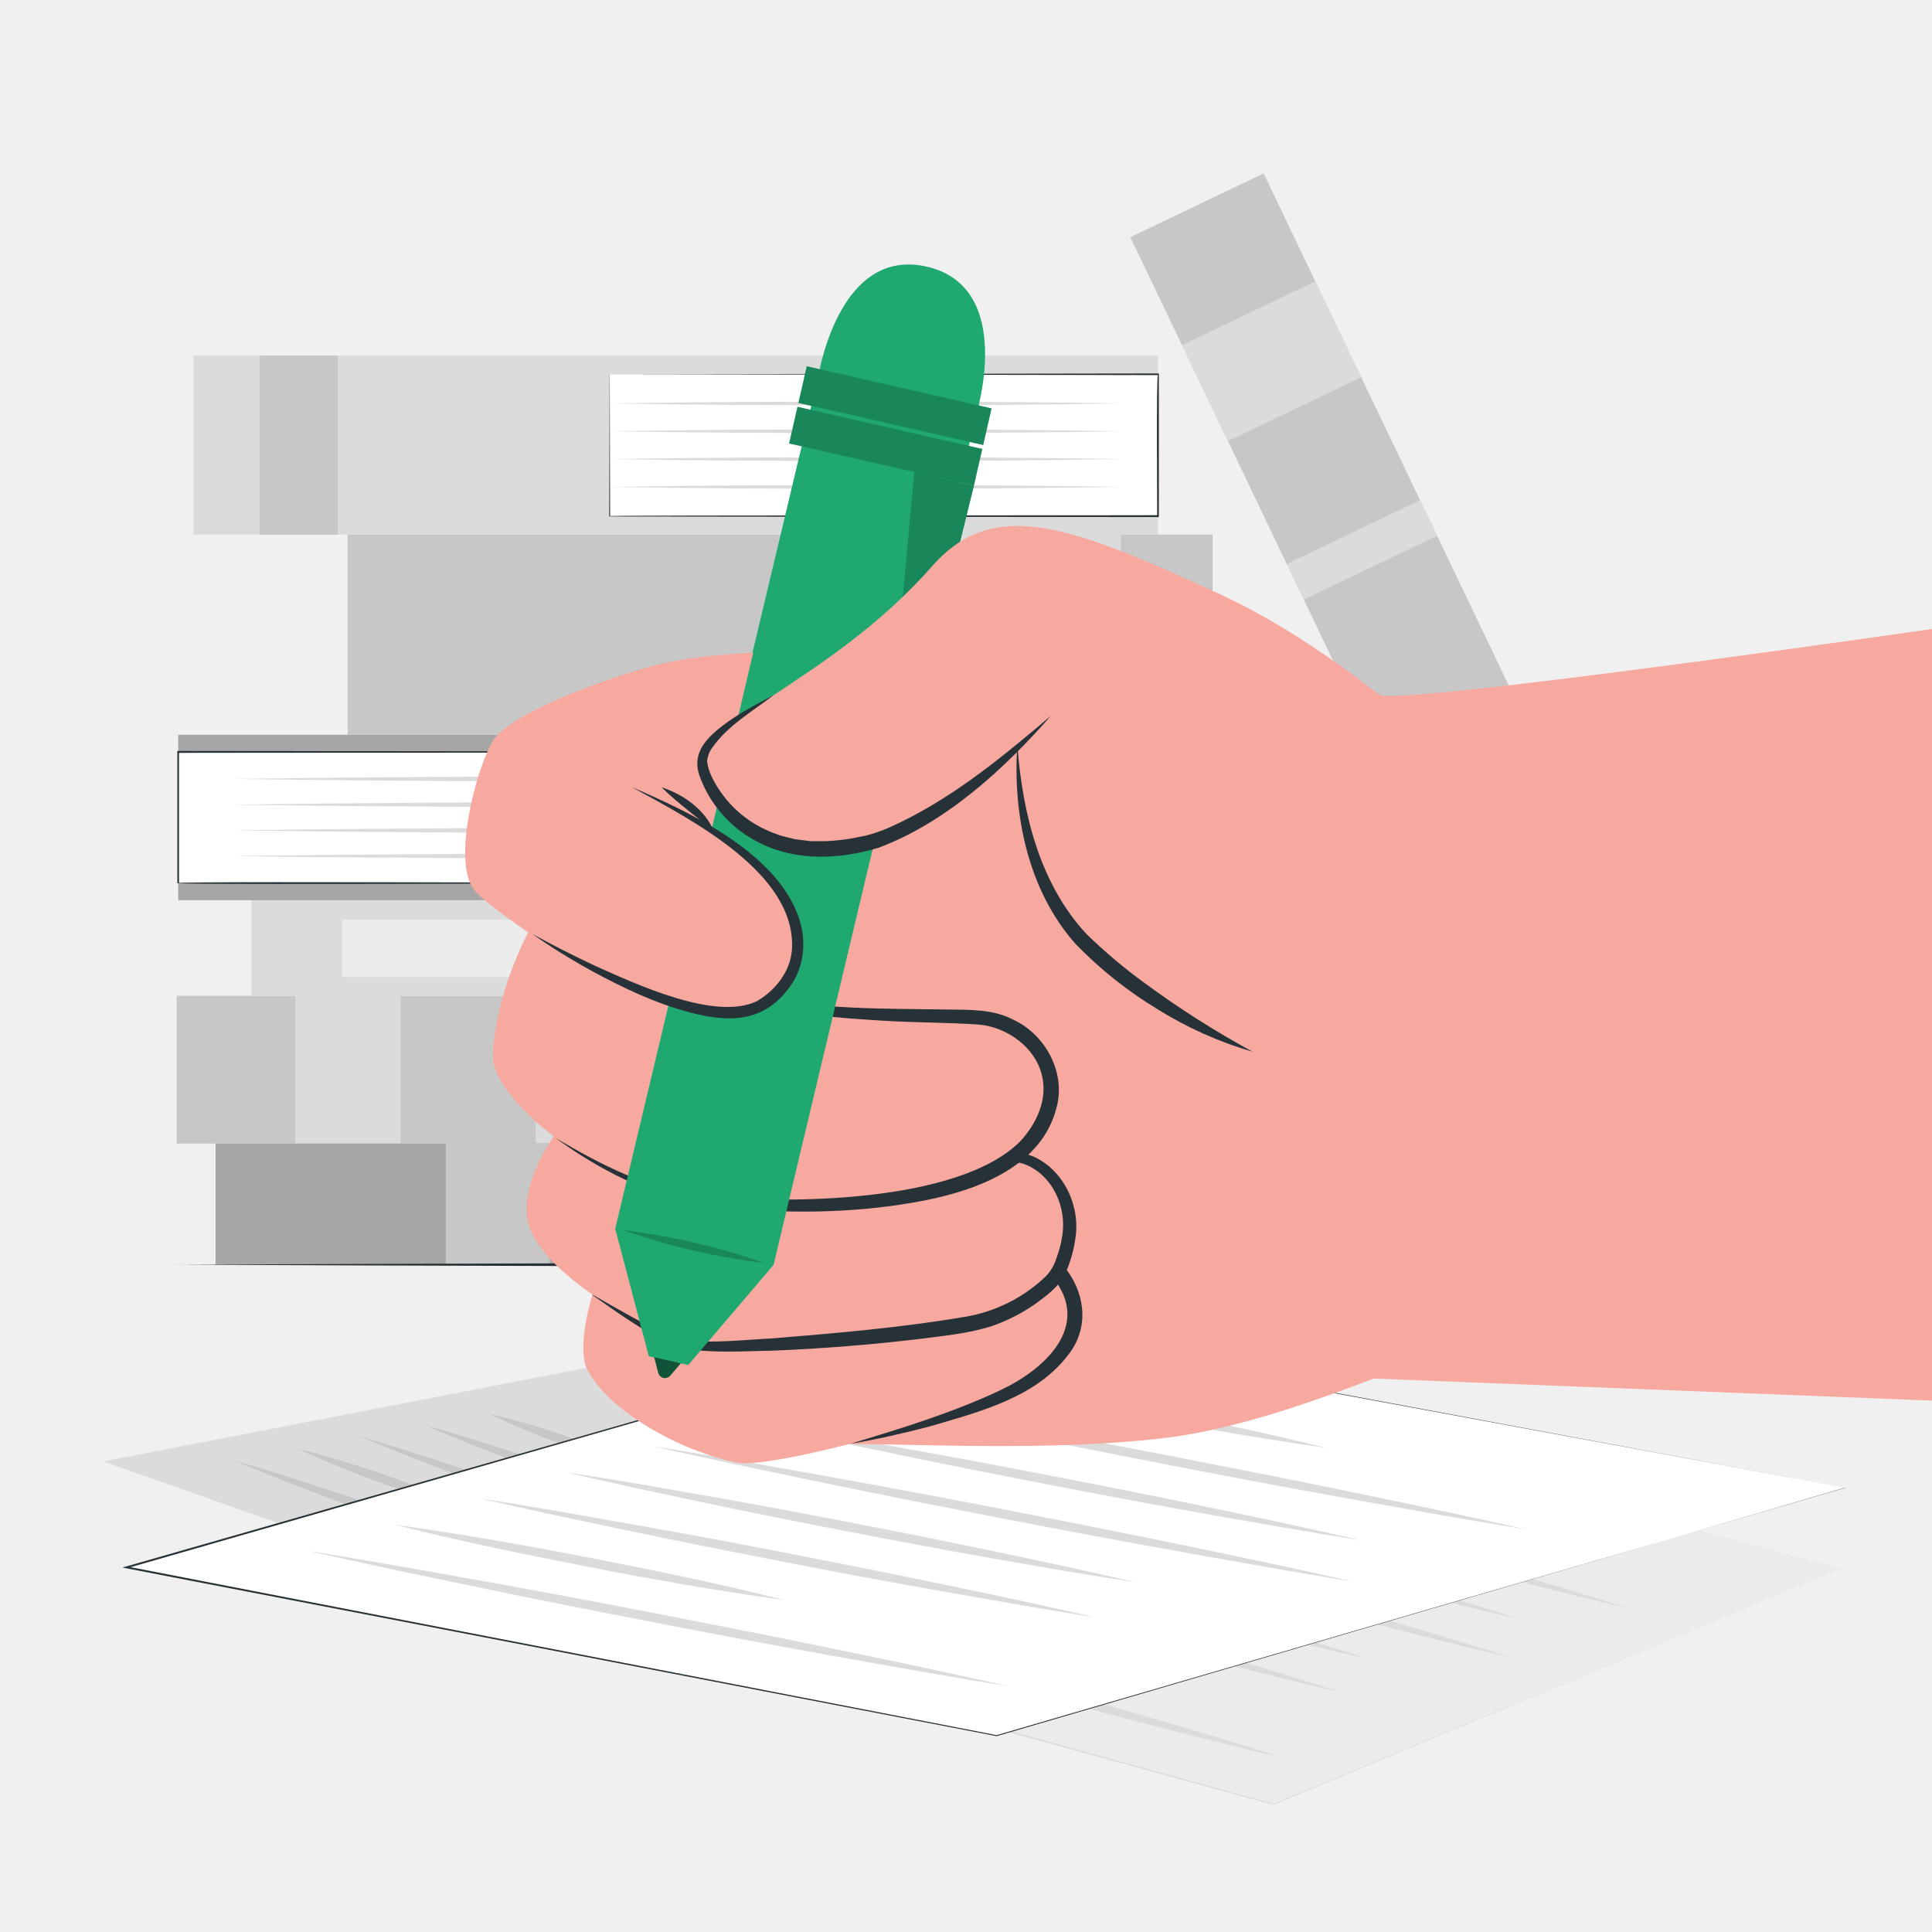
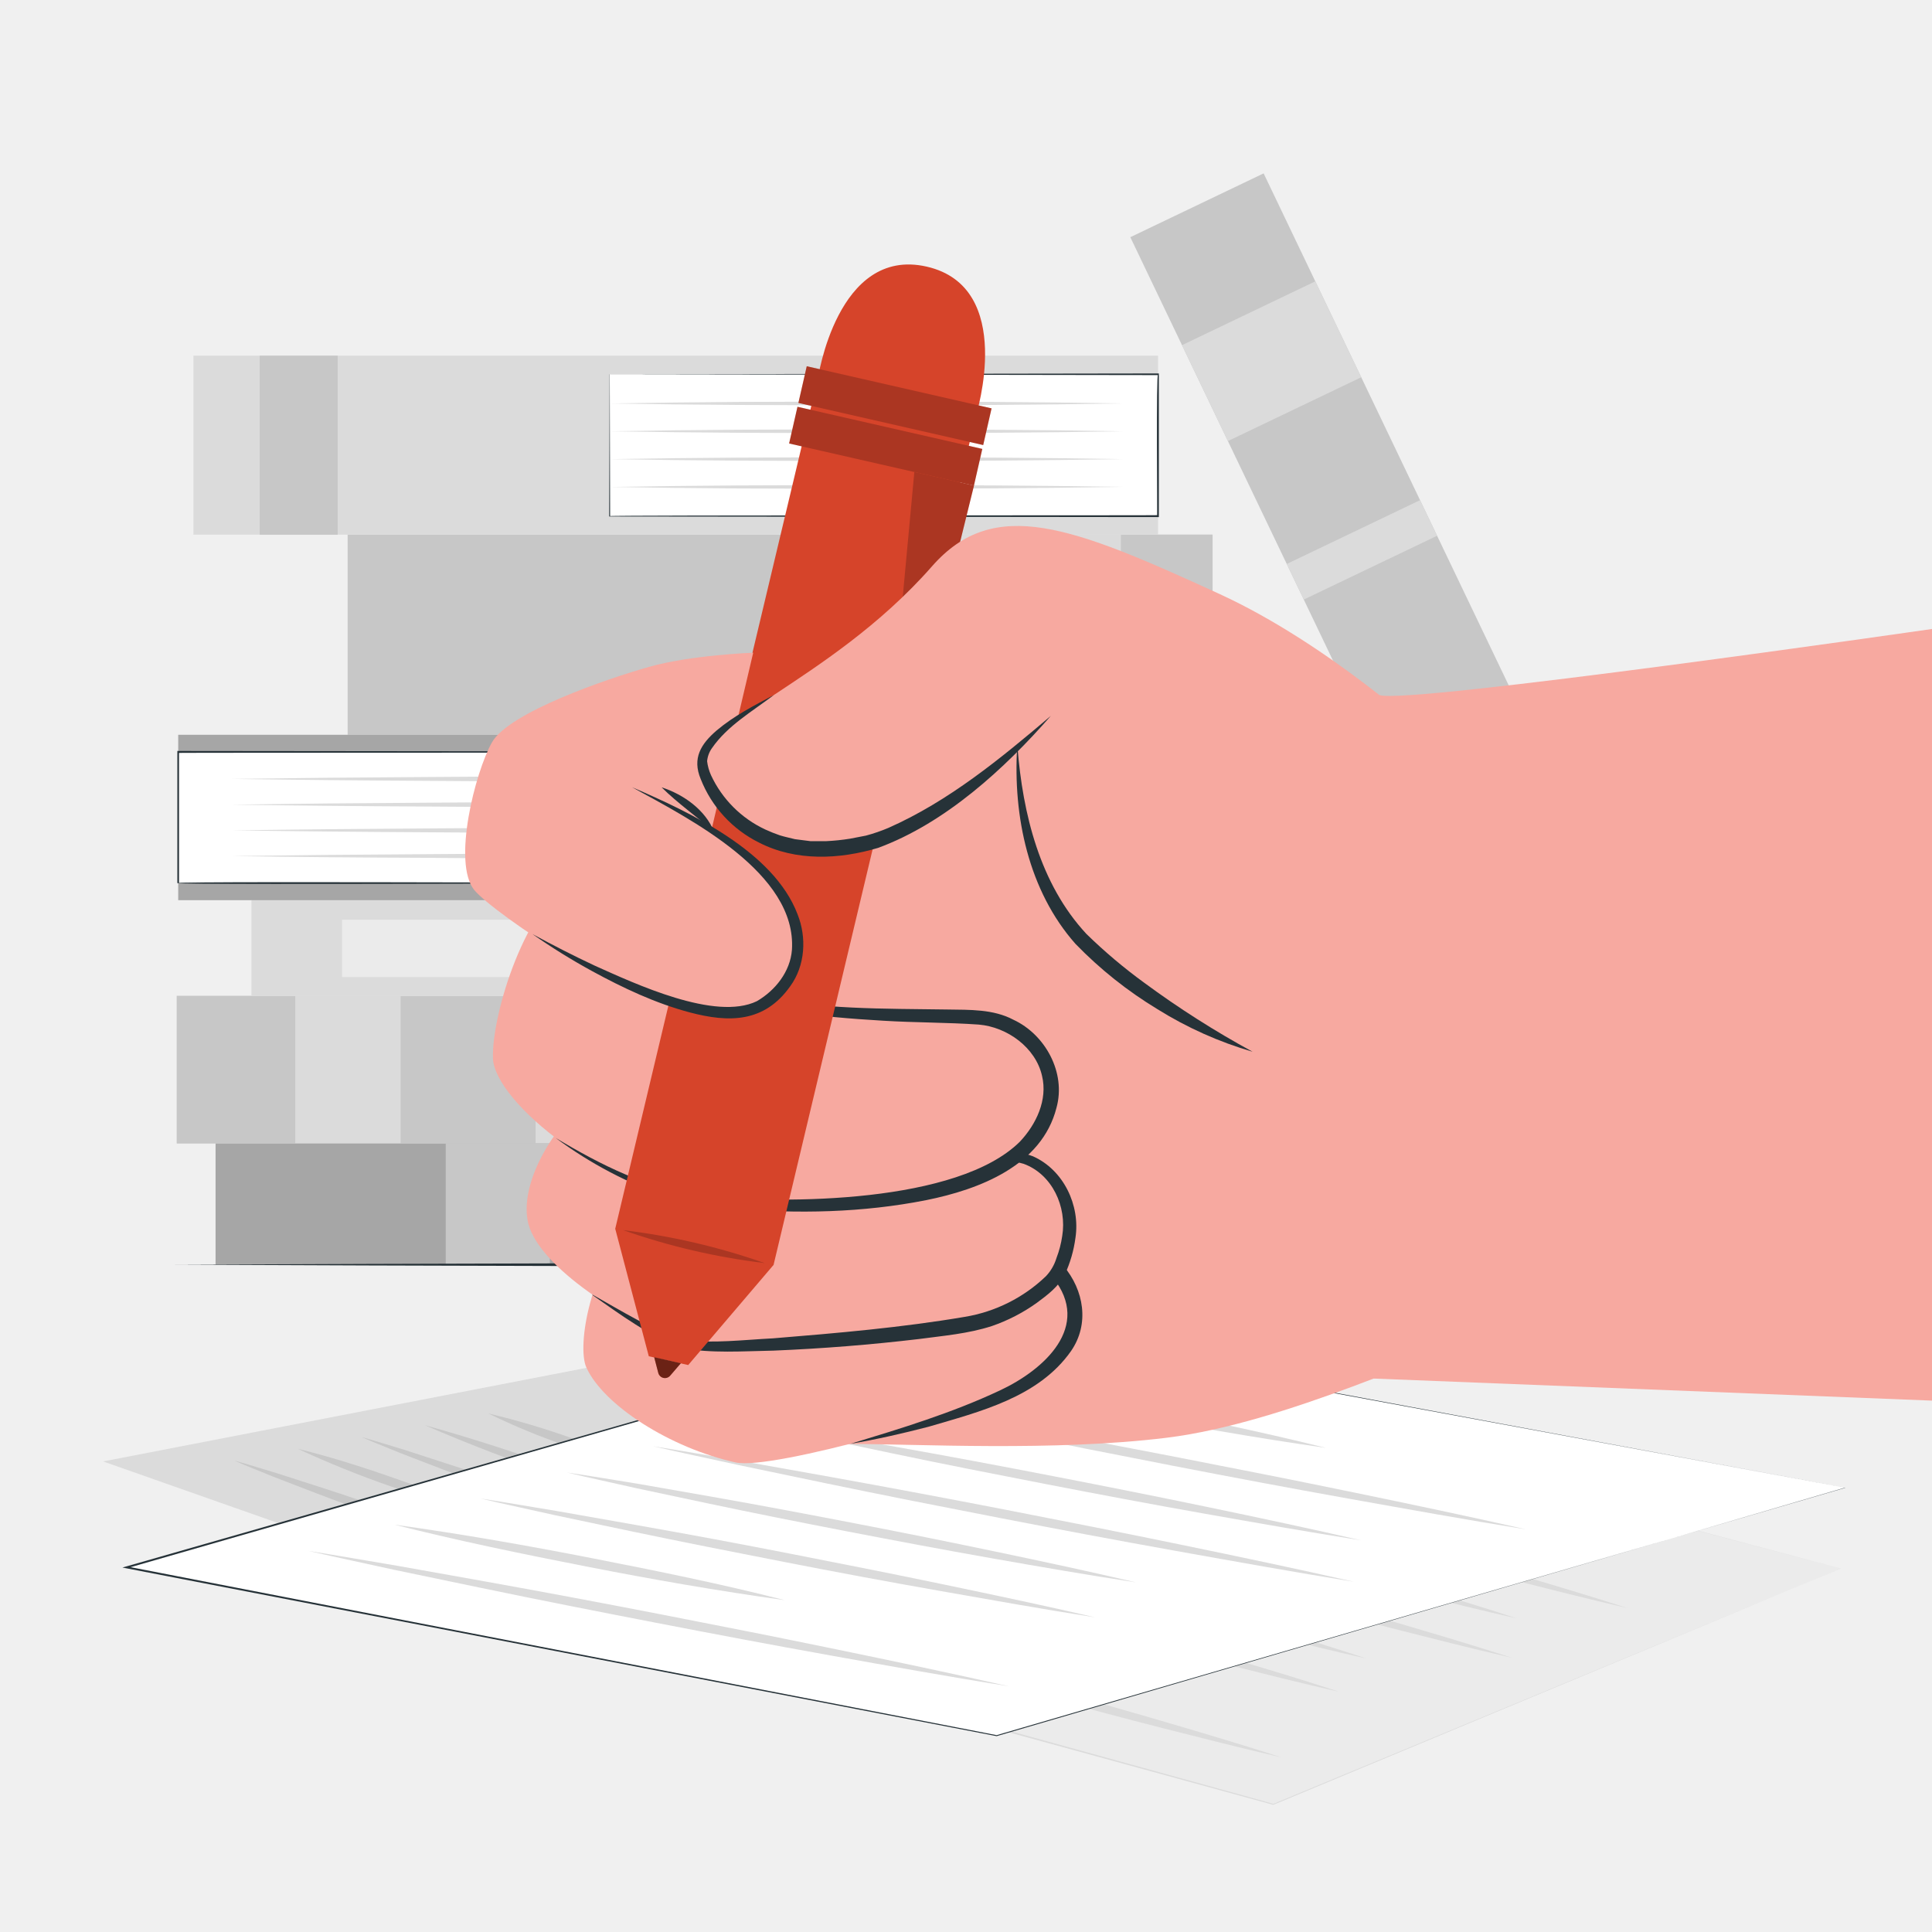
<svg xmlns="http://www.w3.org/2000/svg" viewBox="0 0 500 500">
  <g id="freepik--background-complete--inject-1026">
    <polygon points="275.39 388.75 166.27 351.31 27.63 378.28 141.46 418.5 275.39 388.75" style="fill:#dbdbdb" />
    <path d="M275.39,388.75,166.24,351.41c.29,0-138.64,27.12-138.57,27.12l0-.48,113.8,40.32c-.35.1,134-29.67,133.88-29.62Zm0,0L141.45,418.63S27.57,378.51,27.54,378.52l-.86-.31.9-.17s138.69-26.84,138.7-26.85,109.07,37.56,109.11,37.56Z" style="fill:#dbdbdb" />
    <path d="M145.8,408.06c-6.71-2.88-13.63-5.56-20.58-8.21s-14-5.2-21.07-7.73-14.25-5-21.51-7.32l-10.91-3.51C68,380.19,64.38,379,60.62,378c3.33,1.46,6.79,2.8,10.19,4.2l10.38,4c6.93,2.67,14,5.21,21.08,7.73s14.24,5,21.51,7.32S138.31,405.92,145.8,408.06Z" style="fill:#c7c7c7" />
    <path d="M127.77,392.84A259.1,259.1,0,0,0,103.35,383c-8.48-3-17.1-5.79-26.29-8.06a257.82,257.82,0,0,0,24.41,9.85C110,387.74,118.58,390.56,127.77,392.84Z" style="fill:#c7c7c7" />
    <path d="M178.67,402c-6.71-2.88-13.62-5.56-20.57-8.21s-14-5.2-21.08-7.73-14.24-5-21.51-7.32L104.6,375.2c-3.7-1.1-7.34-2.27-11.1-3.32,3.33,1.46,6.79,2.8,10.18,4.2l10.39,4c6.93,2.67,14,5.2,21.08,7.72s14.24,5,21.51,7.32S171.19,399.83,178.67,402Z" style="fill:#c7c7c7" />
    <path d="M182.88,394.6c-11.42-5-23.41-9.45-35.54-13.78s-24.51-8.4-37.41-12c11.42,5,23.41,9.46,35.54,13.78S170,391,182.88,394.6Z" style="fill:#c7c7c7" />
    <path d="M168.61,380.72a175.06,175.06,0,0,0-20.18-8.36,203.85,203.85,0,0,0-22.06-6.56,176.83,176.83,0,0,0,20.18,8.35A206.81,206.81,0,0,0,168.61,380.72Z" style="fill:#c7c7c7" />
    <polygon points="476.39 405.93 324.98 365.92 178.87 425.52 329.52 466.95 476.39 405.93" style="fill:#ebebeb" />
    <path d="M476.39,405.93S324.69,366,325,366L179,425.75l0-.47s150.89,41.59,150.54,41.56l146.91-60.91Zm0,0s-146.84,61.14-146.86,61.16-150.7-41.35-150.72-41.33l-.71-.2.68-.27S325,365.8,325,365.79s151.37,40.15,151.42,40.14Z" style="fill:#dbdbdb" />
    <path d="M331.65,454.81c-9.86-3.19-19.86-6.16-29.87-9.1s-20.1-5.77-30.19-8.58-20.25-5.51-30.47-8.11l-15.33-3.89c-5.15-1.23-10.27-2.52-15.46-3.68,4.92,1.61,9.92,3.1,14.88,4.65l15,4.45c10,3,20.1,5.77,30.19,8.57s20.26,5.52,30.47,8.11S321.3,452.44,331.65,454.81Z" style="fill:#dbdbdb" />
    <path d="M292.84,433.59c-10.79-3.88-21.95-7.16-33.19-10.29s-22.65-6-34.39-8.29c10.79,3.88,22,7.16,33.19,10.28S281.11,431.28,292.84,433.59Z" style="fill:#dbdbdb" />
    <path d="M346.58,437.83c-8.62-2.85-17.37-5.48-26.14-8.08s-17.61-5.08-26.46-7.55-17.76-4.83-26.74-7.08l-13.46-3.38c-4.54-1.06-9-2.18-13.6-3.18,4.3,1.45,8.68,2.77,13,4.15l13.13,3.94c8.76,2.62,17.61,5.08,26.46,7.54s17.76,4.83,26.74,7.08S337.46,435.8,346.58,437.83Z" style="fill:#dbdbdb" />
    <path d="M353.62,429.22c-8-2.67-16.05-5.12-24.17-7.53s-16.29-4.73-24.49-7-16.44-4.47-24.76-6.55L267.72,405c-4.21-1-8.37-2-12.61-2.9,4,1.36,8,2.59,12,3.88l12.15,3.66c8.1,2.44,16.29,4.73,24.49,7s16.45,4.46,24.77,6.54S345.17,427.37,353.62,429.22Z" style="fill:#dbdbdb" />
    <path d="M391.35,429.05c-9.86-3.19-19.86-6.16-29.87-9.1s-20.1-5.77-30.19-8.58-20.25-5.51-30.47-8.11l-15.33-3.89c-5.15-1.23-10.27-2.52-15.46-3.69,4.92,1.62,9.92,3.11,14.87,4.66l15,4.45c10,3,20.1,5.77,30.19,8.57s20.25,5.51,30.47,8.11S381,426.68,391.35,429.05Z" style="fill:#dbdbdb" />
    <path d="M392.6,418.85c-8.72-2.88-17.58-5.54-26.45-8.16s-17.82-5.14-26.77-7.64-18-4.88-27.05-7.17l-13.62-3.42c-4.59-1.07-9.13-2.21-13.75-3.22,4.35,1.46,8.77,2.79,13.16,4.19l13.29,4c8.86,2.65,17.81,5.14,26.77,7.63s18,4.89,27.05,7.17S383.38,416.8,392.6,418.85Z" style="fill:#dbdbdb" />
    <path d="M421.2,416.17c-9.87-3.19-19.86-6.16-29.87-9.1s-20.1-5.77-30.19-8.58-20.25-5.51-30.47-8.11l-15.33-3.89c-5.16-1.23-10.27-2.52-15.46-3.69,4.92,1.62,9.92,3.11,14.87,4.66l15,4.45c10,3,20.1,5.77,30.19,8.57s20.25,5.51,30.47,8.11S410.84,413.8,421.2,416.17Z" style="fill:#dbdbdb" />
    <path d="M386.51,396.09c-11.48-4.07-23.32-7.54-35.26-10.86s-24-6.37-36.44-8.87c11.47,4.08,23.32,7.55,35.25,10.86S374.09,393.58,386.51,396.09Z" style="fill:#dbdbdb" />
    <rect x="45.73" y="257.7" width="292.06" height="38.25" style="fill:#c7c7c7" />
    <rect x="76.42" y="257.7" width="27.26" height="38.25" style="fill:#dbdbdb" />
    <rect x="138.62" y="257.7" width="10.12" height="38.25" style="fill:#dbdbdb" />
    <rect x="277.98" y="257.7" width="27.26" height="38.25" style="fill:#dbdbdb" />
    <rect x="225.98" y="166.96" width="294.81" height="38.25" transform="translate(380.05 -231.05) rotate(64.42)" style="fill:#c7c7c7" />
    <rect x="315.31" y="74.36" width="27.52" height="38.25" transform="translate(271.33 -243.7) rotate(64.42)" style="fill:#dbdbdb" />
    <rect x="347.33" y="123.18" width="10.21" height="38.25" transform="translate(328.65 -237.03) rotate(64.42)" style="fill:#dbdbdb" />
    <rect x="403.14" y="257.88" width="27.52" height="38.25" transform="translate(486.78 -218.63) rotate(64.42)" style="fill:#dbdbdb" />
    <rect x="65.08" y="232.97" width="249.31" height="24.73" style="fill:#dbdbdb" />
    <rect x="88.52" y="238.02" width="95.89" height="14.84" style="fill:#ebebeb" />
    <rect x="89.97" y="138.34" width="223.85" height="51.82" style="fill:#c7c7c7" />
    <rect x="269.23" y="138.34" width="20.86" height="51.82" style="fill:#dbdbdb" />
    <rect x="247.44" y="138.34" width="8.09" height="51.82" style="fill:#dbdbdb" />
    <rect x="55.79" y="295.94" width="289.01" height="31.36" style="fill:#a6a6a6" />
    <rect x="287.22" y="295.94" width="26.94" height="31.36" style="fill:#c7c7c7" />
    <rect x="115.36" y="295.94" width="26.94" height="31.36" style="fill:#c7c7c7" />
    <rect x="160.75" y="295.94" width="10.44" height="31.36" style="fill:#c7c7c7" />
    <rect x="46.12" y="190.16" width="160.01" height="42.81" style="fill:#a6a6a6" />
    <rect x="206.13" y="190.16" width="147.91" height="42.81" style="fill:#a6a6a6" />
    <rect x="46.12" y="194.6" width="160.01" height="33.92" style="fill:#fff" />
    <path d="M206.13,228.53c-.22-.22-160.47.64-160.23,0l0-33.93v-.25h.25s160.06.17,160.09.16-.1,33.93-.08,34Zm0,0L206,194.6c.49.25-160,.17-159.92.25l.25-.25,0,33.93c-1.44-.59,160.13.18,159.79,0Z" style="fill:#263238" />
    <path d="M60,201.58q25.14-.35,50.3-.49l22.74-.15,50.3.15c16.76.08,6,.26,22.75.49-16.77.24-6,.41-22.75.5l-50.3.15-22.74-.15Q85.18,201.95,60,201.58Z" style="fill:#dbdbdb" />
    <path d="M60,208.24q25.14-.36,50.3-.5l22.74-.15,50.3.15c16.76.09,6,.26,22.75.5-16.77.24-6,.41-22.75.5l-50.3.14-22.74-.15Q85.18,208.61,60,208.24Z" style="fill:#dbdbdb" />
    <path d="M60,214.89q25.14-.34,50.3-.49l22.74-.15,50.3.15c16.76.08,6,.26,22.75.49-16.77.24-6,.41-22.75.5l-50.3.15-22.74-.15Q85.18,215.26,60,214.89Z" style="fill:#dbdbdb" />
    <path d="M60,221.55q25.14-.36,50.3-.49l22.74-.16,50.3.15c16.76.09,6,.26,22.75.5-16.77.24-6,.41-22.75.5l-50.3.14L110.34,222Q85.18,221.92,60,221.55Z" style="fill:#dbdbdb" />
    <rect x="238.9" y="190.16" width="20.82" height="42.81" style="fill:#ebebeb" />
    <rect x="332.39" y="190.16" width="14" height="42.81" style="fill:#ebebeb" />
    <rect x="157.8" y="92.05" width="141.9" height="46.33" transform="translate(457.5 230.43) rotate(180)" style="fill:#dbdbdb" />
    <rect x="50.06" y="92.05" width="107.74" height="46.33" transform="translate(207.86 230.43) rotate(180)" style="fill:#dbdbdb" />
    <rect x="157.8" y="96.86" width="141.9" height="36.71" transform="translate(457.5 230.43) rotate(180)" style="fill:#fff" />
    <path d="M157.8,96.86l142.11-.21c0,.15,0,36.74,0,36.92v.25h-.25s-142-.16-142-.15.13-36.71.1-36.81Zm0,0,.1,36.71c-.61-.28,141.93-.15,141.8-.25l-.25.25c.1.16-.28-37.71.25-36.49l-141.9-.22Z" style="fill:#263238" />
    <path d="M290.52,126q-16.59.28-33.18.39l-33.18.12L191,126.41q-16.59-.1-33.18-.39,16.59-.28,33.18-.39l33.18-.12,33.18.12Q273.93,125.74,290.52,126Z" style="fill:#dbdbdb" />
    <path d="M290.52,118.82q-16.59.27-33.18.39l-33.18.12L191,119.21q-16.59-.1-33.18-.39,16.59-.28,33.18-.39l33.18-.12,33.18.12Q273.93,118.54,290.52,118.82Z" style="fill:#dbdbdb" />
    <path d="M290.52,111.62q-16.59.27-33.18.38l-33.18.12L191,112q-16.59-.11-33.18-.39,16.59-.28,33.18-.4l33.18-.11,33.18.12Q273.93,111.32,290.52,111.62Z" style="fill:#dbdbdb" />
    <path d="M290.52,104.41q-16.59.28-33.18.39l-33.18.12L191,104.8q-16.59-.09-33.18-.39,16.59-.27,33.18-.39l33.18-.11,33.18.11Q273.93,104.13,290.52,104.41Z" style="fill:#dbdbdb" />
    <rect x="67.22" y="92.05" width="20.17" height="46.33" style="fill:#c7c7c7" />
  </g>
  <g id="freepik--Table--inject-1026">
    <path d="M45.31,327.3c131.14-.61,278.24-.62,409.38,0-131.14.62-278.24.61-409.38,0Z" style="fill:#263238" />
  </g>
  <g id="freepik--Sheet--inject-1026">
    <polygon points="477.48 385.04 251.13 342.99 32.73 405.63 257.94 449.18 477.48 385.04" style="fill:#fff" />
    <path d="M477.48,385S250.92,343.1,251.17,343.11L32.8,405.87l0-.48s225.37,43.69,225.12,43.67l219.58-64Zm0,0L257.94,449.31S32.7,405.87,32.69,405.87l-1-.19,1-.29,218.47-62.53S477.44,385.05,477.48,385Z" style="fill:#263238" />
    <path d="M261.12,436.42c-14.75-3.35-29.69-6.48-44.66-9.57s-30-6.06-45.13-9-30.27-5.79-45.54-8.53l-22.92-4.09c-7.7-1.28-15.35-2.64-23.1-3.87,7.35,1.7,14.82,3.26,22.23,4.9l22.41,4.67c15,3.12,30,6.07,45.14,9s30.27,5.79,45.54,8.53S245.63,433.93,261.12,436.42Z" style="fill:#dbdbdb" />
    <path d="M203.1,414.12C187,410,170.29,406.6,153.48,403.31s-33.86-6.3-51.41-8.73c16.14,4.09,32.81,7.53,49.62,10.82S185.56,411.69,203.1,414.12Z" style="fill:#dbdbdb" />
    <path d="M283.43,418.57c-12.89-3-26-5.76-39.08-8.49s-26.32-5.34-39.55-7.93-26.55-5.08-40-7.45l-20.13-3.55c-6.77-1.11-13.49-2.29-20.32-3.34,6.43,1.52,13,2.91,19.45,4.36l19.63,4.14c13.09,2.75,26.32,5.34,39.55,7.93s26.55,5.07,40,7.44S269.8,416.44,283.43,418.57Z" style="fill:#dbdbdb" />
    <path d="M294,409.52c-11.9-2.8-24-5.38-36.13-7.92s-24.36-5-36.61-7.36-24.59-4.7-37-6.88l-18.66-3.27c-6.28-1-12.51-2.1-18.85-3,5.94,1.42,12,2.71,18,4.07L182.82,389c12.11,2.56,24.36,5,36.61,7.36s24.59,4.69,37,6.88S281.32,407.58,294,409.52Z" style="fill:#dbdbdb" />
    <path d="M350.35,409.35c-14.74-3.36-29.68-6.48-44.65-9.57s-30-6.06-45.13-9S230.3,385,215,382.24l-22.92-4.09c-7.7-1.29-15.35-2.65-23.11-3.87,7.36,1.7,14.83,3.26,22.23,4.89l22.42,4.68c14.95,3.11,30,6.06,45.14,9s30.27,5.79,45.54,8.52S334.87,406.86,350.35,409.35Z" style="fill:#dbdbdb" />
    <path d="M352.22,398.63c-13-3-26.27-5.82-39.54-8.58s-26.63-5.41-40-8-26.86-5.13-40.43-7.54l-20.36-3.6c-6.86-1.12-13.65-2.31-20.56-3.37,6.51,1.53,13.12,2.93,19.68,4.4l19.86,4.18c13.25,2.79,26.64,5.41,40,8s26.86,5.14,40.43,7.54S338.45,396.46,352.22,398.63Z" style="fill:#dbdbdb" />
    <path d="M395,395.81c-14.74-3.35-29.68-6.48-44.65-9.57s-30-6.06-45.13-9-30.27-5.79-45.54-8.53l-22.92-4.09c-7.7-1.29-15.35-2.65-23.11-3.87,7.36,1.7,14.83,3.26,22.23,4.9l22.42,4.67c15,3.11,30,6.06,45.14,9s30.27,5.79,45.54,8.52S379.49,393.32,395,395.81Z" style="fill:#dbdbdb" />
    <path d="M343.12,374.7c-17.16-4.28-34.87-7.92-52.7-11.41s-35.91-6.69-54.49-9.32c17.16,4.28,34.86,7.93,52.7,11.41S324.55,372.07,343.12,374.7Z" style="fill:#dbdbdb" />
  </g>
  <g id="freepik--character-hand--inject-1026">
    <path d="M220,373.69c17.23,0,52.78,2,82-1.61,30.81-3.81,69.49-22.64,83.79-26.74,19.32-5.54,1.43-150.4-18.39-156.09-61.68-17.71-146.12-5.08-174.35,17.47S183.35,373.65,220,373.69Z" style="fill: rgb(247, 169, 160);" />
    <path d="M163.28,318c-10.17,9-14.12,30.21-11.53,35.9,4.44,9.77,21.66,20.82,38.63,24.58,9.55,2.12,62.09-13.17,71.73-18.44,26.49-14.49,15.64-33.48,3.68-35-9.27-1.17-23.11,1.32-44.23,5-14.52,2.54-27.83.07-31-.92-7.7-2.43-1.82,9.47-1.82,9.47l19.62-14.25-3.57-20.33S175,307.63,163.28,318Z" style="fill: rgb(247, 169, 160);" />
    <path d="M220,373.69c13.14-4,26.37-8,38.82-13.87,11.43-5.35,23.8-16.55,13.69-29.16-7.29-9.93-46.4,2.2-58.84,1.29A150.39,150.39,0,0,1,193,329.79c10.32.34,20.6,1.06,30.75-1.21,11.91-2.1,42.86-11.11,51.5-.94,5.27,6.24,6.77,15,1.94,22-8.41,12-23.64,15.7-36.88,19.6-6.72,1.74-13.47,3.29-20.3,4.43Z" style="fill:#263238" />
    <path d="M156.82,280.61c-11.93,7.89-22.27,24.08-20.28,35.21s22.79,24.62,39.61,31.86c5,2.16,69-2.29,79.86-6.36,29.77-11.2,22.72-31.75,12.85-39.73-5.85-4.73-30.48-.52-53.05.22-15.52.51-29-4-32.15-5.53-7.67-3.67-3.29,9.6-3.29,9.6l22.56-11.95-.72-21.73S170.6,271.5,156.82,280.61Z" style="fill: rgb(247, 169, 160);" />
    <path d="M153.36,335.07c7.62,4.26,15.28,9.12,23.58,11.75,7.65.91,15.46-.07,23.14-.46,16.54-1.35,33.29-2.79,49.61-5.56a39.64,39.64,0,0,0,21-10.52,11.88,11.88,0,0,0,2.73-4.72,26.45,26.45,0,0,0,1.48-5.67c1.26-7.56-2.58-16-10-18.7-3.81-1.13-8.06-1.25-12.08-1.32a249.23,249.23,0,0,0-25,1.29,179.26,179.26,0,0,1,25-3.26c4.84-.11,9.84-.41,14.51,1.35,7.92,3.51,12.27,12.69,11,21.08a32.83,32.83,0,0,1-2.77,9.55c-1.72,3.22-4.48,5.25-7.24,7.3a45.37,45.37,0,0,1-11.62,6c-6.17,2-12.55,2.51-18.88,3.36q-18.75,2.22-37.63,3c-7.91.14-16,.76-23.8-.66-8.48-3.21-15.75-8.6-23.09-13.74Z" style="fill:#263238" />
    <path d="M149.05,227.29c-12.93,6.13-21.86,35.32-21.47,46.61s29.68,35.22,56.16,37.45c11.32.95,49.51.68,60.6-2.62,31.28-9.31,30.06-31,21.41-40.32-5.12-5.5-32.56-3.49-55-6-15.43-1.69-28.16-8.1-31-10-7.08-4.71-4.62,9-4.62,9l24-8.65,2.36-21.61S164,220.22,149.05,227.29Z" style="fill: rgb(247, 169, 160);" />
    <path d="M143.8,294.49c11.68,7,24.3,13.4,37.95,15,21.73,2.18,66.07,1.89,82.17-14,4.25-4.5,7.26-10.84,5.76-17.05-1.65-7.33-9-12.65-16.38-13.28-8.15-.57-16.52-.49-24.74-1-16.47-1-33.85-2.42-48.53-10.7a146.33,146.33,0,0,1-14.35-8.33c4.81,2.72,9.81,5.07,14.82,7.38A66.23,66.23,0,0,0,196,257.83c16.16,3.46,32.78,3.19,49.25,3.43,5.66.09,11.8-.12,17,2.64,8.26,3.82,13.68,13.69,11.17,22.78-3.81,15-20,21.15-33.68,23.91-16.45,3.26-33.33,3.6-50,2.17-5.55-.56-11.18-1.13-16.53-2.83a107.14,107.14,0,0,1-29.41-15.44Z" style="fill:#263238" />
    <path d="M357,179.88c6.95,2.54,143-17.1,143-17.1v199.7l-144.49-5.71Z" style="fill: rgb(247, 169, 160);" />
-     <path d="M252.59,107.52S263.05,74.3,239.82,69s-28.19,29.18-28.19,29.18Z" style="fill:#1FA971" />
-     <path d="M200.22,327.27v.06h0l-22.11,25.94L167.91,351h0l-8.69-33v0h0L211.92,96.82l41,9.35Z" style="fill:#1FA971" />
-     <rect x="207.09" y="100.1" width="49.06" height="9.74" transform="translate(434.12 258.8) rotate(-167.16)" style="fill:#1FA971" />
+     <path d="M252.59,107.52S263.05,74.3,239.82,69s-28.19,29.18-28.19,29.18Z" style="fill:#D6442A" />
+     <path d="M200.22,327.27v.06h0l-22.11,25.94L167.91,351h0l-8.69-33v0h0L211.92,96.82l41,9.35Z" style="fill:#D6442A" />
+     <rect x="207.09" y="100.1" width="49.06" height="9.74" transform="translate(434.12 258.8) rotate(-167.16)" style="fill:#D6442A" />
    <rect x="207.09" y="100.1" width="49.06" height="9.74" transform="translate(434.12 258.8) rotate(-167.16)" style="opacity:0.2" />
-     <rect x="204.7" y="110.59" width="49.06" height="9.74" transform="translate(427.06 278.99) rotate(-167.16)" style="fill:#1FA971" />
+     <rect x="204.7" y="110.59" width="49.06" height="9.74" transform="translate(427.06 278.99) rotate(-167.16)" style="fill:#D6442A" />
    <rect x="204.7" y="110.59" width="49.06" height="9.74" transform="translate(427.06 278.99) rotate(-167.16)" style="opacity:0.2" />
-     <polygon points="252.07 125.66 236.63 122.14 230.4 189.23 236.16 190.2 252.07 125.66" style="fill:#1FA971" />
+     <polygon points="252.07 125.66 236.63 122.14 230.4 189.23 236.16 190.2 252.07 125.66" style="fill:#D6442A" />
    <polygon points="252.07 125.66 236.63 122.14 230.4 189.23 236.16 190.2 252.07 125.66" style="opacity:0.2" />
-     <path d="M169.3,351.24l1.06,4.06a1.78,1.78,0,0,0,3.08.72l2.76-3.21Z" style="fill:#1FA971" />
+     <path d="M169.3,351.24l1.06,4.06a1.78,1.78,0,0,0,3.08.72l2.76-3.21Z" style="fill:#D6442A" />
    <path d="M169.3,351.24l1.06,4.06a1.78,1.78,0,0,0,3.08.72l2.76-3.21Z" style="opacity:0.5" />
    <path d="M161.28,318.36a172.24,172.24,0,0,1,36.6,8.52,171.5,171.5,0,0,1-36.6-8.52Z" style="opacity:0.2" />
    <path d="M194.93,168.92s-16.15.59-27,3.68c-10.63,3-36.19,11.72-40.6,19.51s-10.3,31.28-4.57,38.25c4.67,5.69,42,31.72,60.83,31.62,19.22-.11,25.45-12.65,20.89-28.38C201.05,221.77,173,209.87,173,209.87l12.84,10.22L184.08,215Z" style="fill: rgb(247, 169, 160);" />
    <path d="M163.64,203.76c15,6.45,36.61,16.64,42.76,32.84,2.41,6,2,13.31-1.89,18.64-6.68,9.44-15.81,9.47-26,6.77-8.88-2.36-17.25-6.32-25.26-10.68a164.41,164.41,0,0,1-15.45-9.59c5.32,2.88,10.7,5.64,16.16,8.19,10.46,4.68,31.15,14.4,41.93,9.17,4.76-2.78,8.62-7.62,9.06-13.26,1.32-19.87-26.33-33.83-41.33-42.08Z" style="fill:#263238" />
    <path d="M171.22,203.76c5.67,1.83,11.34,5.84,13.59,11.51-4.38-3.86-9.4-7.36-13.59-11.51Z" style="fill:#263238" />
    <path d="M369.59,190.44s-25.8-23.77-53.92-36.69c-38.15-17.52-58.37-25.53-74.46-7.2-27.05,30.83-63.35,40.95-59.12,53.1,3.45,9.91,12.35,19,26.87,20.28,20.85,1.82,41-14.32,54.36-26.62,0,0,42.41,46.75,73.36,27.87C356.1,209.34,369.59,190.44,369.59,190.44Z" style="fill: rgb(247, 169, 160);" />
    <path d="M200.26,179.88c-5.66,4.3-12,7.93-16,13.73A6.85,6.85,0,0,0,183,197a12.48,12.48,0,0,0,1,3.6,29,29,0,0,0,14.05,14.07,39.84,39.84,0,0,0,3.76,1.51c1.29.4,2.62.67,3.93,1l4,.51,4.1,0a55.18,55.18,0,0,0,6.16-.64l4.09-.79a44.36,44.36,0,0,0,5.82-2c15.6-6.9,29-17.91,42.05-29C259.94,199,244.66,213,227.29,219.42c-10,3-21.29,3.56-30.87-1.37a31,31,0,0,1-15.07-16.42c-2.27-5.41.07-9.11,4.13-12.6,4.54-3.82,9.7-6.45,14.78-9.15Z" style="fill:#263238" />
    <path d="M263.32,193.31c1.36,17.32,5.8,35.44,17.85,48.4a135.6,135.6,0,0,0,15,12.66,242.57,242.57,0,0,0,28,17.82,98.51,98.51,0,0,1-24.6-11,105.79,105.79,0,0,1-21.24-16.92c-12.17-13.75-16.2-33.08-15.08-51Z" style="fill:#263238" />
  </g>
</svg>
